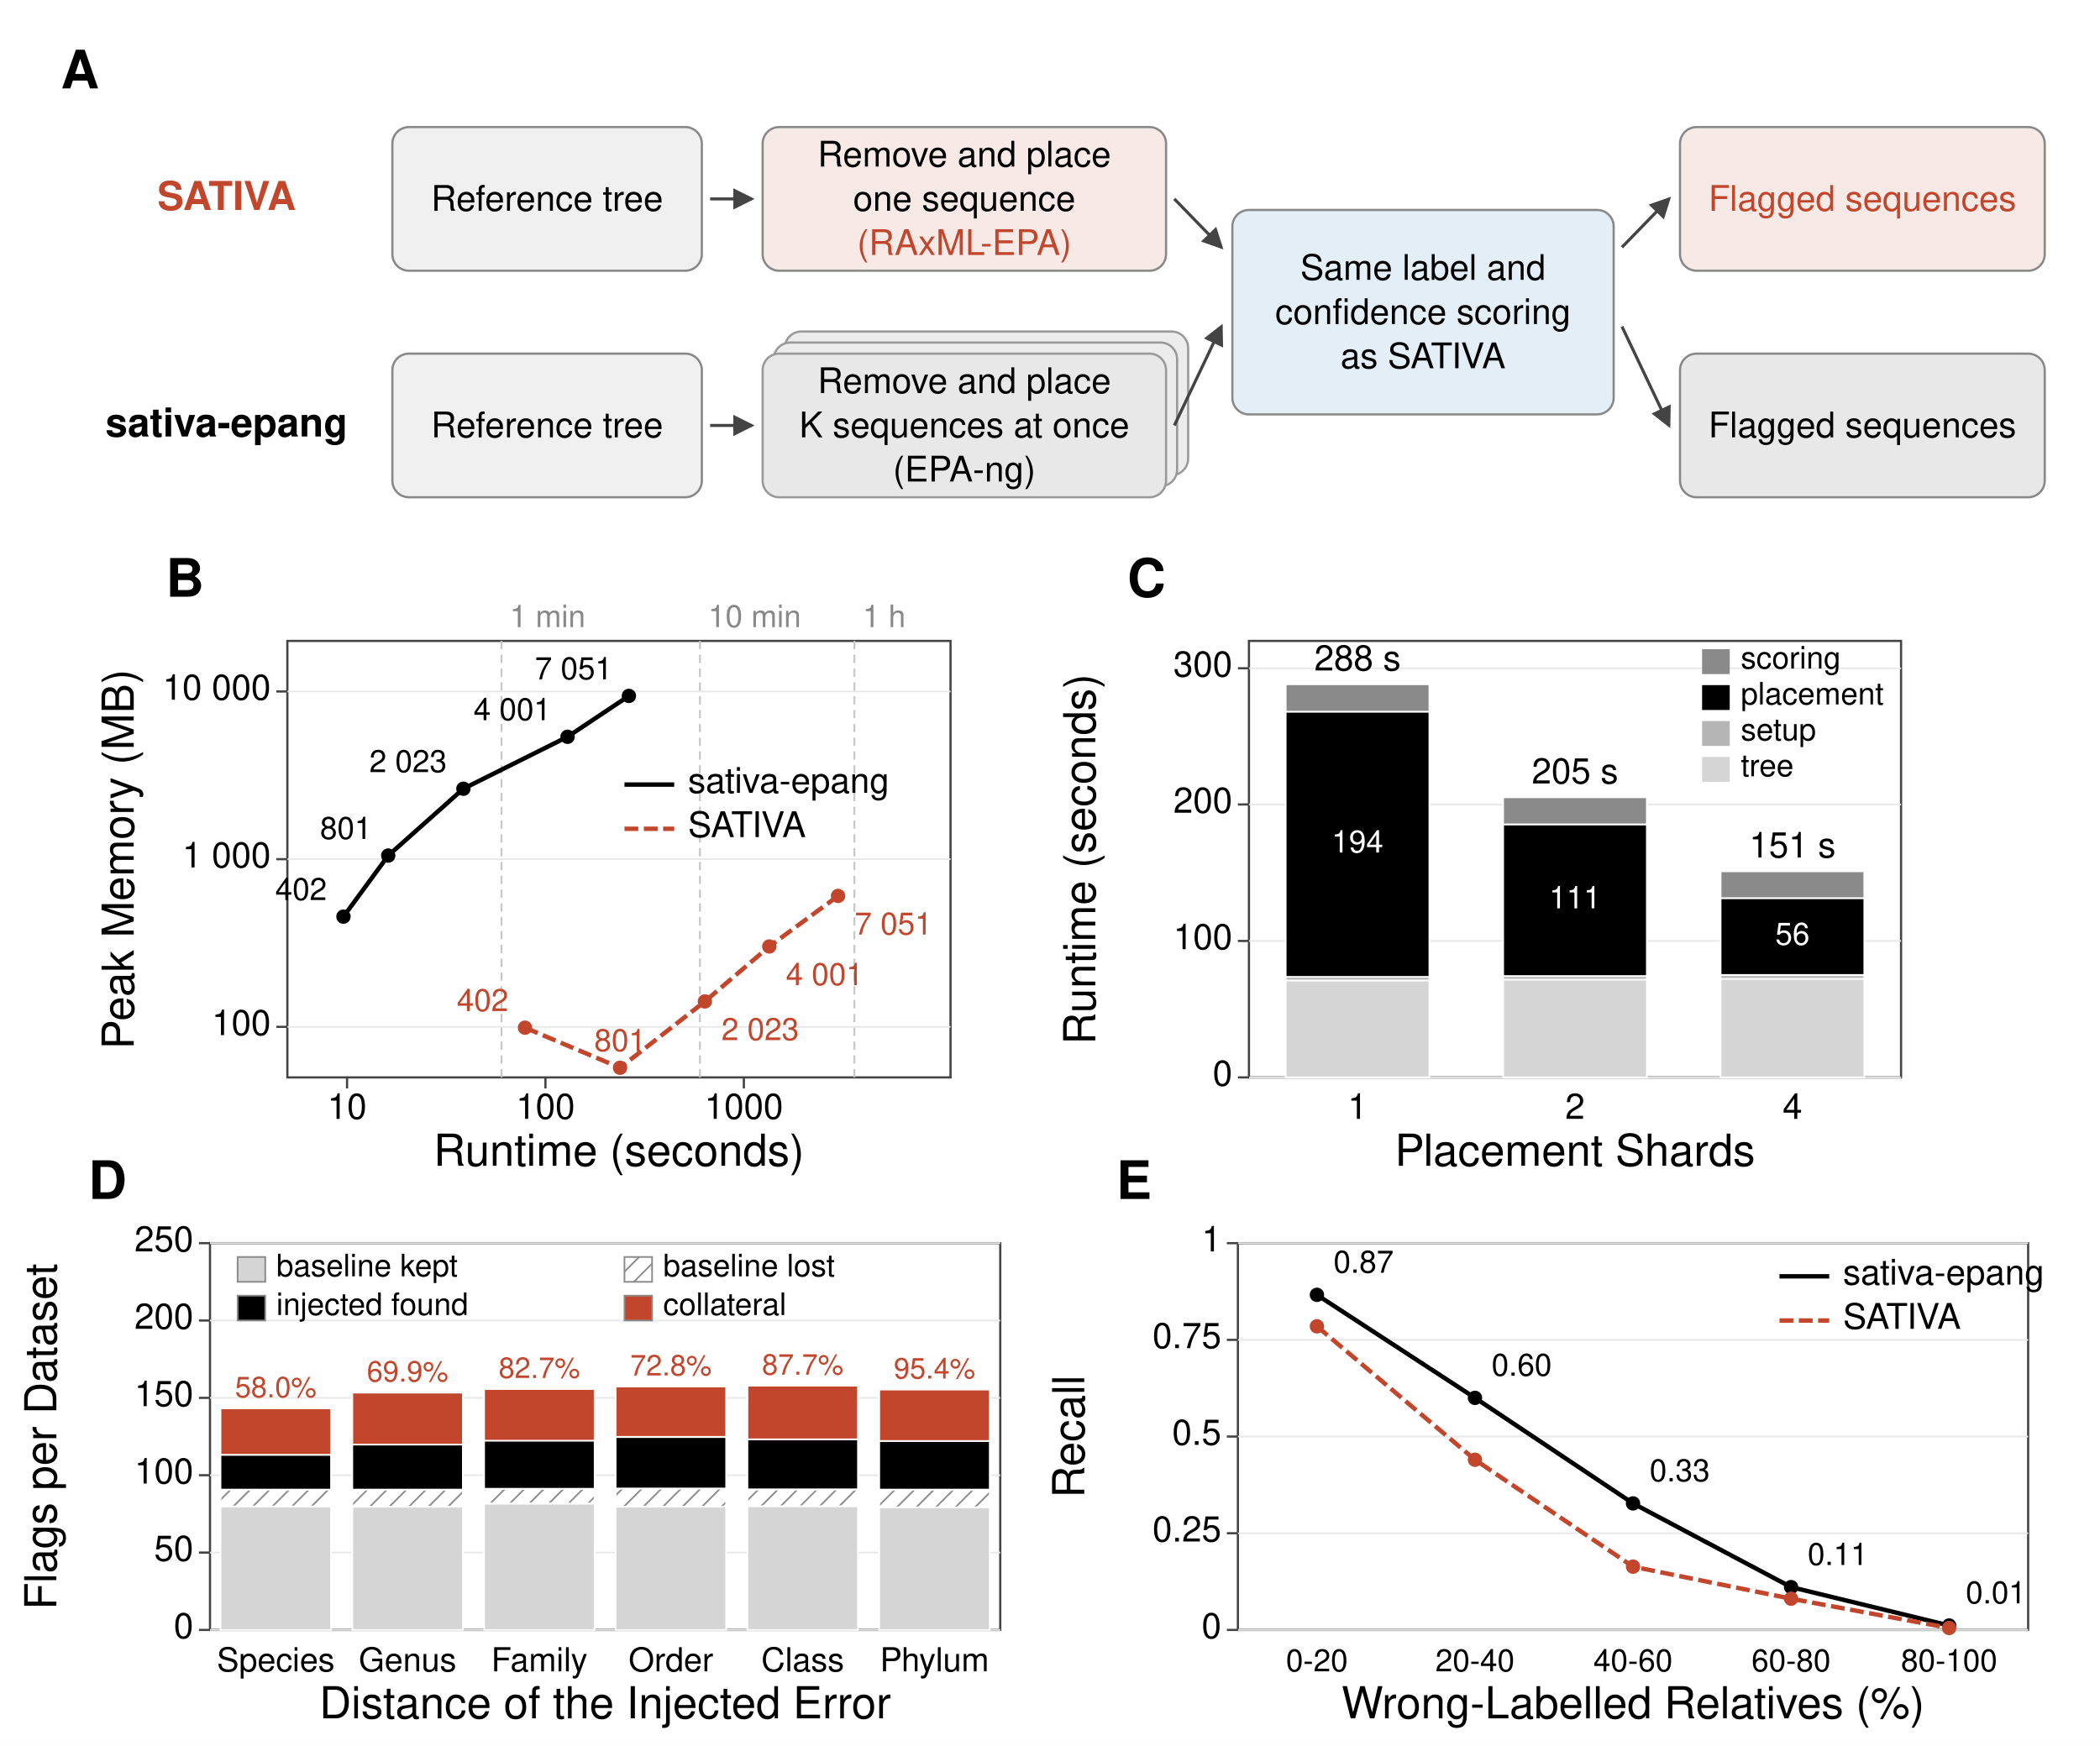
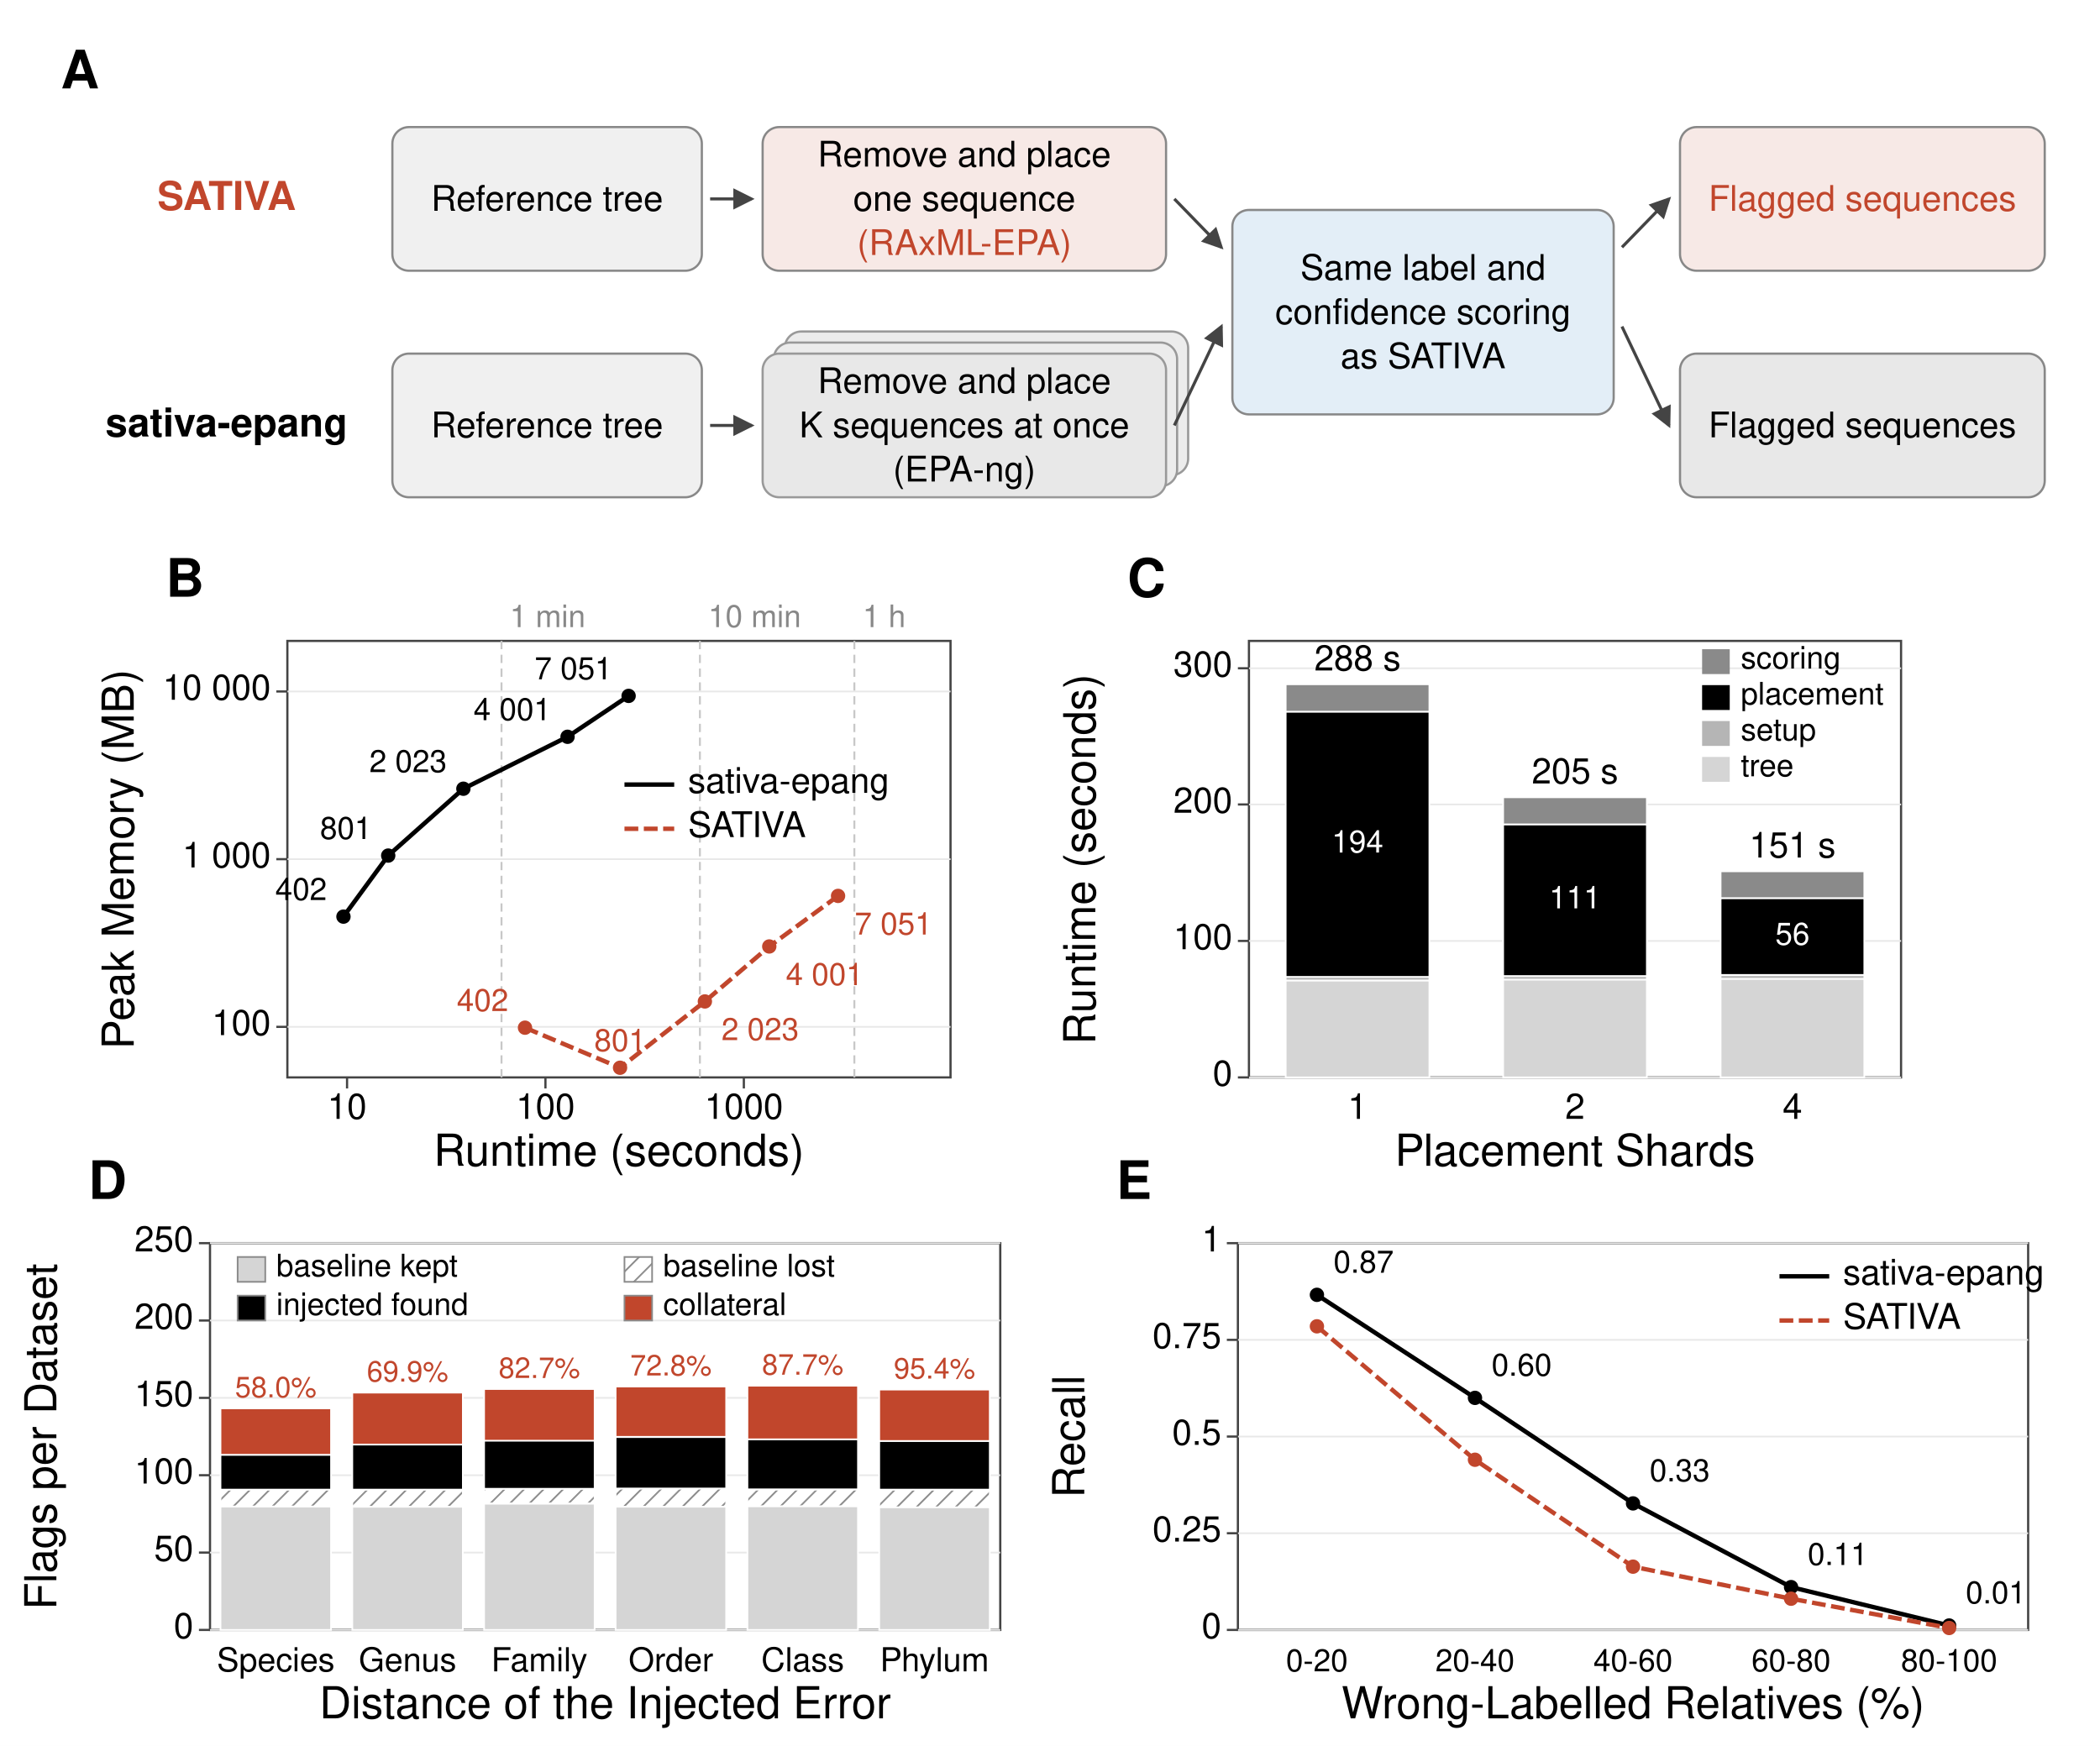
<svg xmlns="http://www.w3.org/2000/svg" width="760" height="632" viewBox="0 0 760 632" font-family="Helvetica,Arial,sans-serif">
  <rect width="760" height="632" fill="#fff" />
  <defs>
    <marker id="head" markerWidth="7" markerHeight="7" refX="6" refY="3.5" orient="auto">
      <path d="M0,0 L7,3.5 L0,7 z" fill="#444" />
    </marker>
  </defs>
  <text x="22.0" y="32.0" font-size="19.2" fill="#000" font-weight="bold" text-anchor="start">A</text>
  <text x="82.0" y="76.0" font-size="14.4" fill="#c1462c" font-weight="bold" text-anchor="middle">SATIVA</text>
  <text x="82.0" y="158.0" font-size="14.4" fill="#000000" font-weight="bold" text-anchor="middle">sativa-epang</text>
  <rect x="142" y="46" width="112" height="52" rx="6" fill="#f0f0f0" stroke="#888" stroke-width="0.8" />
  <text x="198.0" y="76.3" font-size="12.8" fill="#000" font-weight="normal" text-anchor="middle">Reference tree</text>
  <rect x="142" y="128" width="112" height="52" rx="6" fill="#f0f0f0" stroke="#888" stroke-width="0.8" />
  <text x="198.0" y="158.3" font-size="12.8" fill="#000" font-weight="normal" text-anchor="middle">Reference tree</text>
  <rect x="276" y="46" width="146" height="52" rx="6" fill="#f7e9e6" stroke="#888" stroke-width="0.8" />
  <text x="349.0" y="60.3" font-size="12.8" fill="#000" font-weight="normal" text-anchor="middle">Remove and place</text>
  <text x="349.0" y="76.3" font-size="12.8" fill="#000" font-weight="normal" text-anchor="middle">one sequence</text>
  <text x="349.0" y="92.3" font-size="12.8" fill="#c1462c" font-weight="normal" text-anchor="middle">(RAxML-EPA)</text>
  <rect x="284" y="120" width="146" height="52" rx="6" fill="#ececec" stroke="#999" stroke-width="0.8" />
  <rect x="280" y="124" width="146" height="52" rx="6" fill="#ececec" stroke="#999" stroke-width="0.8" />
  <rect x="276" y="128" width="146" height="52" rx="6" fill="#e8e8e8" stroke="#999" stroke-width="0.8" />
  <text x="349.0" y="142.3" font-size="12.8" fill="#000" font-weight="normal" text-anchor="middle">Remove and place</text>
  <text x="349.0" y="158.3" font-size="12.8" fill="#000" font-weight="normal" text-anchor="middle">K sequences at once</text>
  <text x="349.0" y="174.3" font-size="12.8" fill="#000000" font-weight="normal" text-anchor="middle">(EPA-ng)</text>
  <rect x="446" y="76.0" width="138" height="74" rx="6" fill="#e3eef7" stroke="#888" stroke-width="0.8" />
  <text x="515.0" y="101.3" font-size="12.8" fill="#000" font-weight="normal" text-anchor="middle">Same label and</text>
  <text x="515.0" y="117.3" font-size="12.8" fill="#000" font-weight="normal" text-anchor="middle">confidence scoring</text>
  <text x="515.0" y="133.3" font-size="12.8" fill="#000" font-weight="normal" text-anchor="middle">as SATIVA</text>
  <rect x="608" y="46" width="132" height="52" rx="6" fill="#f7e9e6" stroke="#888" stroke-width="0.8" />
  <text x="674.0" y="76.3" font-size="12.8" fill="#c1462c" font-weight="normal" text-anchor="middle">Flagged sequences</text>
  <rect x="608" y="128" width="132" height="52" rx="6" fill="#e8e8e8" stroke="#888" stroke-width="0.8" />
  <text x="674.0" y="158.3" font-size="12.8" fill="#000000" font-weight="normal" text-anchor="middle">Flagged sequences</text>
  <line x1="257.0" y1="72.0" x2="272.0" y2="72.0" stroke="#444" stroke-width="1.1" marker-end="url(#head)" />
  <line x1="425.0" y1="72.0" x2="442.0" y2="89.5" stroke="#444" stroke-width="1.1" marker-end="url(#head)" />
  <line x1="587.0" y1="89.5" x2="604.0" y2="72.0" stroke="#444" stroke-width="1.1" marker-end="url(#head)" />
  <line x1="257.0" y1="154.0" x2="272.0" y2="154.0" stroke="#444" stroke-width="1.1" marker-end="url(#head)" />
  <line x1="425.0" y1="154.0" x2="442.0" y2="118.2" stroke="#444" stroke-width="1.1" marker-end="url(#head)" />
  <line x1="587.0" y1="118.2" x2="604.0" y2="154.0" stroke="#444" stroke-width="1.1" marker-end="url(#head)" />
  <rect x="104" y="232" width="240" height="158" fill="none" stroke="#444" stroke-width="0.8" />
  <text x="60.0" y="216.0" font-size="19.2" fill="#000" font-weight="bold" text-anchor="start">B</text>
  <text x="224.0" y="422.0" font-size="16.0" fill="#000" font-weight="normal" text-anchor="middle">Runtime (seconds)</text>
  <text x="48.4" y="311.0" font-size="16.0" fill="#000" font-weight="normal" text-anchor="middle" transform="rotate(-90 48.4 311.0)">Peak Memory (MB)</text>
  <line x1="125.6" y1="390" x2="125.6" y2="394" stroke="#444" stroke-width="0.8" />
  <text x="125.6" y="405.0" font-size="12.8" fill="#000" font-weight="normal" text-anchor="middle">10</text>
  <line x1="197.4" y1="390" x2="197.4" y2="394" stroke="#444" stroke-width="0.8" />
  <text x="197.4" y="405.0" font-size="12.8" fill="#000" font-weight="normal" text-anchor="middle">100</text>
  <line x1="269.2" y1="390" x2="269.2" y2="394" stroke="#444" stroke-width="0.8" />
  <text x="269.2" y="405.0" font-size="12.8" fill="#000" font-weight="normal" text-anchor="middle">1000</text>
  <line x1="104" y1="371.7" x2="344" y2="371.7" stroke="#e8e8e8" stroke-width="0.6" />
  <line x1="100" y1="371.7" x2="104" y2="371.7" stroke="#444" stroke-width="0.8" />
  <text x="98.0" y="374.7" font-size="12.8" fill="#000" font-weight="normal" text-anchor="end">100</text>
  <line x1="104" y1="311.0" x2="344" y2="311.0" stroke="#e8e8e8" stroke-width="0.6" />
  <line x1="100" y1="311.0" x2="104" y2="311.0" stroke="#444" stroke-width="0.8" />
  <text x="98.0" y="314.0" font-size="12.8" fill="#000" font-weight="normal" text-anchor="end">1 000</text>
  <line x1="104" y1="250.3" x2="344" y2="250.3" stroke="#e8e8e8" stroke-width="0.6" />
  <line x1="100" y1="250.3" x2="104" y2="250.3" stroke="#444" stroke-width="0.8" />
  <text x="98.0" y="253.3" font-size="12.8" fill="#000" font-weight="normal" text-anchor="end">10 000</text>
  <line x1="181.5" y1="232" x2="181.5" y2="390" stroke="#c8c8c8" stroke-width="0.7" stroke-dasharray="3 2" />
  <text x="184.5" y="227.0" font-size="11.2" fill="#888" font-weight="normal" text-anchor="start">1 min</text>
  <line x1="253.3" y1="232" x2="253.3" y2="390" stroke="#c8c8c8" stroke-width="0.7" stroke-dasharray="3 2" />
  <text x="256.3" y="227.0" font-size="11.2" fill="#888" font-weight="normal" text-anchor="start">10 min</text>
  <line x1="309.2" y1="232" x2="309.2" y2="390" stroke="#c8c8c8" stroke-width="0.7" stroke-dasharray="3 2" />
  <text x="312.2" y="227.0" font-size="11.2" fill="#888" font-weight="normal" text-anchor="start">1 h</text>
  <path d="M190.0,372.0 L224.4,386.5 L255.1,362.5 L278.4,342.6 L303.3,324.3" fill="none" stroke="#c1462c" stroke-width="1.6" stroke-dasharray="5 2" />
  <circle cx="190.0" cy="372.0" r="2.6" fill="#c1462c" />
  <circle cx="224.4" cy="386.5" r="2.6" fill="#c1462c" />
  <circle cx="255.1" cy="362.5" r="2.6" fill="#c1462c" />
  <circle cx="278.4" cy="342.6" r="2.6" fill="#c1462c" />
  <circle cx="303.3" cy="324.3" r="2.6" fill="#c1462c" />
-   <path d="M124.3,331.8 L140.5,309.7 L167.7,285.5 L205.4,266.7 L227.6,251.9" fill="none" stroke="#000000" stroke-width="1.6" />
+   <path d="M124.3,331.8 L140.5,309.7 L167.7,285.5 L205.4,266.7 L227.5,251.9" fill="none" stroke="#000000" stroke-width="1.6" />
  <circle cx="124.3" cy="331.8" r="2.6" fill="#000000" />
  <circle cx="140.5" cy="309.7" r="2.6" fill="#000000" />
  <circle cx="167.7" cy="285.5" r="2.6" fill="#000000" />
  <circle cx="205.4" cy="266.7" r="2.6" fill="#000000" />
-   <circle cx="227.6" cy="251.9" r="2.6" fill="#000000" />
+   <circle cx="227.5" cy="251.9" r="2.6" fill="#000000" />
  <text x="118.3" y="325.8" font-size="11.2" fill="#000000" font-weight="normal" text-anchor="end">402</text>
  <text x="134.5" y="303.7" font-size="11.2" fill="#000000" font-weight="normal" text-anchor="end">801</text>
  <text x="161.7" y="279.5" font-size="11.2" fill="#000000" font-weight="normal" text-anchor="end">2 023</text>
  <text x="199.4" y="260.7" font-size="11.2" fill="#000000" font-weight="normal" text-anchor="end">4 001</text>
-   <text x="221.6" y="245.9" font-size="11.2" fill="#000000" font-weight="normal" text-anchor="end">7 051</text>
+   <text x="221.5" y="245.9" font-size="11.2" fill="#000000" font-weight="normal" text-anchor="end">7 051</text>
  <text x="184.0" y="366.0" font-size="11.2" fill="#c1462c" font-weight="normal" text-anchor="end">402</text>
  <text x="224.4" y="380.5" font-size="11.2" fill="#c1462c" font-weight="normal" text-anchor="middle">801</text>
  <text x="261.1" y="376.5" font-size="11.2" fill="#c1462c" font-weight="normal" text-anchor="start">2 023</text>
  <text x="284.4" y="356.6" font-size="11.2" fill="#c1462c" font-weight="normal" text-anchor="start">4 001</text>
  <text x="309.3" y="338.3" font-size="11.2" fill="#c1462c" font-weight="normal" text-anchor="start">7 051</text>
  <line x1="226" y1="284.0" x2="244" y2="284.0" stroke="#000000" stroke-width="1.6" />
  <text x="249.0" y="287.0" font-size="12.8" fill="#000" font-weight="normal" text-anchor="start">sativa-epang</text>
  <line x1="226" y1="300.0" x2="244" y2="300.0" stroke="#c1462c" stroke-width="1.6" stroke-dasharray="5 2" />
  <text x="249.0" y="303.0" font-size="12.8" fill="#000" font-weight="normal" text-anchor="start">SATIVA</text>
  <rect x="452" y="232" width="236" height="158" fill="none" stroke="#444" stroke-width="0.8" />
  <text x="408.0" y="216.0" font-size="19.2" fill="#000" font-weight="bold" text-anchor="start">C</text>
  <text x="570.0" y="422.0" font-size="16.0" fill="#000" font-weight="normal" text-anchor="middle">Placement Shards</text>
  <text x="396.4" y="311.0" font-size="16.0" fill="#000" font-weight="normal" text-anchor="middle" transform="rotate(-90 396.4 311.0)">Runtime (seconds)</text>
  <line x1="452" y1="390.0" x2="688" y2="390.0" stroke="#e8e8e8" stroke-width="0.6" />
  <line x1="448" y1="390.0" x2="452" y2="390.0" stroke="#444" stroke-width="0.8" />
  <text x="446.0" y="393.0" font-size="12.8" fill="#000" font-weight="normal" text-anchor="end">0</text>
  <line x1="452" y1="340.6" x2="688" y2="340.6" stroke="#e8e8e8" stroke-width="0.6" />
  <line x1="448" y1="340.6" x2="452" y2="340.6" stroke="#444" stroke-width="0.8" />
  <text x="446.0" y="343.6" font-size="12.8" fill="#000" font-weight="normal" text-anchor="end">100</text>
  <line x1="452" y1="291.2" x2="688" y2="291.2" stroke="#e8e8e8" stroke-width="0.6" />
  <line x1="448" y1="291.2" x2="452" y2="291.2" stroke="#444" stroke-width="0.8" />
  <text x="446.0" y="294.2" font-size="12.8" fill="#000" font-weight="normal" text-anchor="end">200</text>
  <line x1="452" y1="241.9" x2="688" y2="241.9" stroke="#e8e8e8" stroke-width="0.6" />
  <line x1="448" y1="241.9" x2="452" y2="241.9" stroke="#444" stroke-width="0.8" />
  <text x="446.0" y="244.9" font-size="12.8" fill="#000" font-weight="normal" text-anchor="end">300</text>
  <rect x="465.3" y="354.9" width="52" height="35.1" fill="#d5d5d5" stroke="#fff" stroke-width="0.6" />
  <rect x="465.3" y="353.6" width="52" height="1.3" fill="#b5b5b5" stroke="#fff" stroke-width="0.6" />
  <rect x="465.3" y="257.6" width="52" height="96.0" fill="#000000" stroke="#fff" stroke-width="0.6" />
  <rect x="465.3" y="247.7" width="52" height="9.9" fill="#8a8a8a" stroke="#fff" stroke-width="0.6" />
  <text x="491.3" y="405.0" font-size="12.8" fill="#000" font-weight="normal" text-anchor="middle">1</text>
  <text x="491.3" y="242.7" font-size="12.8" fill="#000" font-weight="normal" text-anchor="middle">288 s</text>
  <text x="491.3" y="308.6" font-size="11.2" fill="#fff" font-weight="normal" text-anchor="middle">194</text>
  <rect x="544.0" y="354.5" width="52" height="35.5" fill="#d5d5d5" stroke="#fff" stroke-width="0.6" />
  <rect x="544.0" y="353.3" width="52" height="1.3" fill="#b5b5b5" stroke="#fff" stroke-width="0.6" />
  <rect x="544.0" y="298.4" width="52" height="54.9" fill="#000000" stroke="#fff" stroke-width="0.6" />
  <rect x="544.0" y="288.6" width="52" height="9.8" fill="#8a8a8a" stroke="#fff" stroke-width="0.6" />
  <text x="570.0" y="405.0" font-size="12.8" fill="#000" font-weight="normal" text-anchor="middle">2</text>
  <text x="570.0" y="283.6" font-size="12.8" fill="#000" font-weight="normal" text-anchor="middle">205 s</text>
  <text x="570.0" y="328.8" font-size="11.2" fill="#fff" font-weight="normal" text-anchor="middle">111</text>
  <rect x="622.7" y="354.3" width="52" height="35.7" fill="#d5d5d5" stroke="#fff" stroke-width="0.6" />
  <rect x="622.7" y="353.0" width="52" height="1.3" fill="#b5b5b5" stroke="#fff" stroke-width="0.6" />
  <rect x="622.7" y="325.1" width="52" height="27.8" fill="#000000" stroke="#fff" stroke-width="0.6" />
  <rect x="622.7" y="315.4" width="52" height="9.7" fill="#8a8a8a" stroke="#fff" stroke-width="0.6" />
  <text x="648.7" y="405.0" font-size="12.8" fill="#000" font-weight="normal" text-anchor="middle">4</text>
  <text x="648.7" y="310.4" font-size="12.8" fill="#000" font-weight="normal" text-anchor="middle">151 s</text>
  <text x="648.7" y="342.0" font-size="11.2" fill="#fff" font-weight="normal" text-anchor="middle">56</text>
  <rect x="616" y="235" width="10" height="9" fill="#8a8a8a" />
  <text x="630.0" y="242.0" font-size="11.2" fill="#000" font-weight="normal" text-anchor="start">scoring</text>
  <rect x="616" y="248" width="10" height="9" fill="#000000" />
  <text x="630.0" y="255.0" font-size="11.2" fill="#000" font-weight="normal" text-anchor="start">placement</text>
  <rect x="616" y="261" width="10" height="9" fill="#b5b5b5" />
  <text x="630.0" y="268.0" font-size="11.2" fill="#000" font-weight="normal" text-anchor="start">setup</text>
  <rect x="616" y="274" width="10" height="9" fill="#d5d5d5" />
  <text x="630.0" y="281.0" font-size="11.2" fill="#000" font-weight="normal" text-anchor="start">tree</text>
  <defs>
    <pattern id="hatch" width="5" height="5" patternUnits="userSpaceOnUse" patternTransform="rotate(45)">
      <line x1="0" y1="0" x2="0" y2="5" stroke="#888" stroke-width="1.2" />
    </pattern>
  </defs>
  <rect x="76" y="450" width="286" height="140" fill="none" stroke="#444" stroke-width="0.8" />
  <text x="32.0" y="434.0" font-size="19.2" fill="#000" font-weight="bold" text-anchor="start">D</text>
  <text x="219.0" y="622.0" font-size="16.0" fill="#000" font-weight="normal" text-anchor="middle">Distance of the Injected Error</text>
  <text x="20.4" y="520.0" font-size="16.0" fill="#000" font-weight="normal" text-anchor="middle" transform="rotate(-90 20.4 520.0)">Flags per Dataset</text>
  <line x1="76" y1="590.0" x2="362" y2="590.0" stroke="#e8e8e8" stroke-width="0.6" />
  <line x1="72" y1="590.0" x2="76" y2="590.0" stroke="#444" stroke-width="0.8" />
  <text x="70.0" y="593.0" font-size="12.8" fill="#000" font-weight="normal" text-anchor="end">0</text>
  <line x1="76" y1="562.0" x2="362" y2="562.0" stroke="#e8e8e8" stroke-width="0.6" />
  <line x1="72" y1="562.0" x2="76" y2="562.0" stroke="#444" stroke-width="0.8" />
  <text x="70.0" y="565.0" font-size="12.8" fill="#000" font-weight="normal" text-anchor="end">50</text>
  <line x1="76" y1="534.0" x2="362" y2="534.0" stroke="#e8e8e8" stroke-width="0.6" />
  <line x1="72" y1="534.0" x2="76" y2="534.0" stroke="#444" stroke-width="0.8" />
  <text x="70.0" y="537.0" font-size="12.8" fill="#000" font-weight="normal" text-anchor="end">100</text>
  <line x1="76" y1="506.0" x2="362" y2="506.0" stroke="#e8e8e8" stroke-width="0.6" />
  <line x1="72" y1="506.0" x2="76" y2="506.0" stroke="#444" stroke-width="0.8" />
  <text x="70.0" y="509.0" font-size="12.8" fill="#000" font-weight="normal" text-anchor="end">150</text>
  <line x1="76" y1="478.0" x2="362" y2="478.0" stroke="#e8e8e8" stroke-width="0.6" />
  <line x1="72" y1="478.0" x2="76" y2="478.0" stroke="#444" stroke-width="0.8" />
  <text x="70.0" y="481.0" font-size="12.8" fill="#000" font-weight="normal" text-anchor="end">200</text>
  <line x1="76" y1="450.0" x2="362" y2="450.0" stroke="#e8e8e8" stroke-width="0.6" />
  <line x1="72" y1="450.0" x2="76" y2="450.0" stroke="#444" stroke-width="0.8" />
  <text x="70.0" y="453.0" font-size="12.8" fill="#000" font-weight="normal" text-anchor="end">250</text>
  <rect x="79.8" y="545.3" width="40" height="44.7" fill="#d5d5d5" stroke="#fff" stroke-width="0.6" />
  <rect x="79.8" y="539.2" width="40" height="6.1" fill="url(#hatch)" stroke="#fff" stroke-width="0.6" />
  <rect x="79.8" y="526.6" width="40" height="12.6" fill="#000000" stroke="#fff" stroke-width="0.6" />
  <rect x="79.8" y="509.8" width="40" height="16.8" fill="#c1462c" stroke="#fff" stroke-width="0.6" />
  <text x="99.8" y="605.0" font-size="12.0" fill="#000" font-weight="normal" text-anchor="middle">Species</text>
  <text x="99.8" y="505.8" font-size="10.4" fill="#c1462c" font-weight="normal" text-anchor="middle">58.0%</text>
  <rect x="127.5" y="545.4" width="40" height="44.6" fill="#d5d5d5" stroke="#fff" stroke-width="0.6" />
  <rect x="127.5" y="539.2" width="40" height="6.2" fill="url(#hatch)" stroke="#fff" stroke-width="0.6" />
  <rect x="127.5" y="522.9" width="40" height="16.3" fill="#000000" stroke="#fff" stroke-width="0.6" />
  <rect x="127.5" y="504.1" width="40" height="18.8" fill="#c1462c" stroke="#fff" stroke-width="0.6" />
  <text x="147.5" y="605.0" font-size="12.0" fill="#000" font-weight="normal" text-anchor="middle">Genus</text>
  <text x="147.5" y="500.1" font-size="10.4" fill="#c1462c" font-weight="normal" text-anchor="middle">69.9%</text>
  <rect x="175.2" y="544.3" width="40" height="45.7" fill="#d5d5d5" stroke="#fff" stroke-width="0.6" />
  <rect x="175.2" y="538.9" width="40" height="5.3" fill="url(#hatch)" stroke="#fff" stroke-width="0.6" />
  <rect x="175.2" y="521.4" width="40" height="17.5" fill="#000000" stroke="#fff" stroke-width="0.6" />
  <rect x="175.2" y="502.8" width="40" height="18.7" fill="#c1462c" stroke="#fff" stroke-width="0.6" />
  <text x="195.2" y="605.0" font-size="12.0" fill="#000" font-weight="normal" text-anchor="middle">Family</text>
  <text x="195.2" y="498.8" font-size="10.4" fill="#c1462c" font-weight="normal" text-anchor="middle">82.7%</text>
  <rect x="222.8" y="545.3" width="40" height="44.7" fill="#d5d5d5" stroke="#fff" stroke-width="0.6" />
  <rect x="222.8" y="538.8" width="40" height="6.6" fill="url(#hatch)" stroke="#fff" stroke-width="0.6" />
  <rect x="222.8" y="520.2" width="40" height="18.6" fill="#000000" stroke="#fff" stroke-width="0.6" />
  <rect x="222.8" y="501.9" width="40" height="18.2" fill="#c1462c" stroke="#fff" stroke-width="0.6" />
  <text x="242.8" y="605.0" font-size="12.0" fill="#000" font-weight="normal" text-anchor="middle">Order</text>
  <text x="242.8" y="497.9" font-size="10.4" fill="#c1462c" font-weight="normal" text-anchor="middle">72.8%</text>
  <rect x="270.5" y="545.2" width="40" height="44.8" fill="#d5d5d5" stroke="#fff" stroke-width="0.6" />
  <rect x="270.5" y="539.2" width="40" height="6.0" fill="url(#hatch)" stroke="#fff" stroke-width="0.6" />
  <rect x="270.5" y="521.0" width="40" height="18.1" fill="#000000" stroke="#fff" stroke-width="0.6" />
  <rect x="270.5" y="501.6" width="40" height="19.4" fill="#c1462c" stroke="#fff" stroke-width="0.6" />
  <text x="290.5" y="605.0" font-size="12.0" fill="#000" font-weight="normal" text-anchor="middle">Class</text>
  <text x="290.5" y="497.6" font-size="10.4" fill="#c1462c" font-weight="normal" text-anchor="middle">87.7%</text>
  <rect x="318.2" y="545.5" width="40" height="44.5" fill="#d5d5d5" stroke="#fff" stroke-width="0.6" />
  <rect x="318.2" y="539.2" width="40" height="6.4" fill="url(#hatch)" stroke="#fff" stroke-width="0.6" />
  <rect x="318.2" y="521.6" width="40" height="17.6" fill="#000000" stroke="#fff" stroke-width="0.6" />
  <rect x="318.2" y="503.0" width="40" height="18.6" fill="#c1462c" stroke="#fff" stroke-width="0.6" />
  <text x="338.2" y="605.0" font-size="12.0" fill="#000" font-weight="normal" text-anchor="middle">Phylum</text>
  <text x="338.2" y="499.0" font-size="10.4" fill="#c1462c" font-weight="normal" text-anchor="middle">95.4%</text>
  <rect x="86" y="455.0" width="10" height="9" fill="#d5d5d5" stroke="#8a8a8a" stroke-width="0.6" />
  <text x="100.0" y="462.0" font-size="11.2" fill="#000" font-weight="normal" text-anchor="start">baseline kept</text>
  <rect x="226" y="455.0" width="10" height="9" fill="url(#hatch)" stroke="#8a8a8a" stroke-width="0.6" />
  <text x="240.0" y="462.0" font-size="11.2" fill="#000" font-weight="normal" text-anchor="start">baseline lost</text>
  <rect x="86" y="469.0" width="10" height="9" fill="#000000" stroke="#8a8a8a" stroke-width="0.6" />
  <text x="100.0" y="476.0" font-size="11.2" fill="#000" font-weight="normal" text-anchor="start">injected found</text>
  <rect x="226" y="469.0" width="10" height="9" fill="#c1462c" stroke="#8a8a8a" stroke-width="0.6" />
  <text x="240.0" y="476.0" font-size="11.2" fill="#000" font-weight="normal" text-anchor="start">collateral</text>
  <rect x="448" y="450" width="286" height="140" fill="none" stroke="#444" stroke-width="0.8" />
  <text x="404.0" y="434.0" font-size="19.2" fill="#000" font-weight="bold" text-anchor="start">E</text>
  <text x="591.0" y="622.0" font-size="16.0" fill="#000" font-weight="normal" text-anchor="middle">Wrong-Labelled Relatives (%)</text>
  <text x="392.4" y="520.0" font-size="16.0" fill="#000" font-weight="normal" text-anchor="middle" transform="rotate(-90 392.4 520.0)">Recall</text>
  <line x1="448" y1="590.0" x2="734" y2="590.0" stroke="#e8e8e8" stroke-width="0.6" />
  <line x1="444" y1="590.0" x2="448" y2="590.0" stroke="#444" stroke-width="0.8" />
  <text x="442.0" y="593.0" font-size="12.8" fill="#000" font-weight="normal" text-anchor="end">0</text>
  <line x1="448" y1="555.0" x2="734" y2="555.0" stroke="#e8e8e8" stroke-width="0.6" />
  <line x1="444" y1="555.0" x2="448" y2="555.0" stroke="#444" stroke-width="0.8" />
  <text x="442.0" y="558.0" font-size="12.8" fill="#000" font-weight="normal" text-anchor="end">0.25</text>
  <line x1="448" y1="520.0" x2="734" y2="520.0" stroke="#e8e8e8" stroke-width="0.6" />
  <line x1="444" y1="520.0" x2="448" y2="520.0" stroke="#444" stroke-width="0.8" />
  <text x="442.0" y="523.0" font-size="12.8" fill="#000" font-weight="normal" text-anchor="end">0.5</text>
  <line x1="448" y1="485.0" x2="734" y2="485.0" stroke="#e8e8e8" stroke-width="0.6" />
  <line x1="444" y1="485.0" x2="448" y2="485.0" stroke="#444" stroke-width="0.8" />
  <text x="442.0" y="488.0" font-size="12.8" fill="#000" font-weight="normal" text-anchor="end">0.75</text>
  <line x1="448" y1="450.0" x2="734" y2="450.0" stroke="#e8e8e8" stroke-width="0.6" />
  <line x1="444" y1="450.0" x2="448" y2="450.0" stroke="#444" stroke-width="0.8" />
  <text x="442.0" y="453.0" font-size="12.8" fill="#000" font-weight="normal" text-anchor="end">1</text>
  <path d="M476.6,468.7 L533.8,506.0 L591.0,544.2 L648.2,574.5 L705.4,588.4" fill="none" stroke="#000000" stroke-width="1.6" />
  <circle cx="476.6" cy="468.7" r="2.6" fill="#000000" />
  <circle cx="533.8" cy="506.0" r="2.6" fill="#000000" />
  <circle cx="591.0" cy="544.2" r="2.6" fill="#000000" />
  <circle cx="648.2" cy="574.5" r="2.6" fill="#000000" />
  <circle cx="705.4" cy="588.4" r="2.6" fill="#000000" />
  <text x="482.6" y="460.7" font-size="11.2" fill="#000000" font-weight="normal" text-anchor="start">0.87</text>
  <text x="539.8" y="498.0" font-size="11.2" fill="#000000" font-weight="normal" text-anchor="start">0.60</text>
  <text x="597.0" y="536.2" font-size="11.2" fill="#000000" font-weight="normal" text-anchor="start">0.33</text>
  <text x="654.2" y="566.5" font-size="11.2" fill="#000000" font-weight="normal" text-anchor="start">0.11</text>
  <text x="711.4" y="580.4" font-size="11.2" fill="#000000" font-weight="normal" text-anchor="start">0.01</text>
  <path d="M476.6,480.1 L533.8,528.4 L591.0,567.1 L648.2,578.7 L705.4,589.3" fill="none" stroke="#c1462c" stroke-width="1.6" stroke-dasharray="5 2" />
  <circle cx="476.6" cy="480.1" r="2.6" fill="#c1462c" />
  <circle cx="533.8" cy="528.4" r="2.6" fill="#c1462c" />
  <circle cx="591.0" cy="567.1" r="2.6" fill="#c1462c" />
  <circle cx="648.2" cy="578.7" r="2.6" fill="#c1462c" />
  <circle cx="705.4" cy="589.3" r="2.6" fill="#c1462c" />
  <text x="476.6" y="605.0" font-size="11.2" fill="#000" font-weight="normal" text-anchor="middle">0-20</text>
  <text x="533.8" y="605.0" font-size="11.2" fill="#000" font-weight="normal" text-anchor="middle">20-40</text>
  <text x="591.0" y="605.0" font-size="11.2" fill="#000" font-weight="normal" text-anchor="middle">40-60</text>
  <text x="648.2" y="605.0" font-size="11.2" fill="#000" font-weight="normal" text-anchor="middle">60-80</text>
  <text x="705.4" y="605.0" font-size="11.2" fill="#000" font-weight="normal" text-anchor="middle">80-100</text>
  <line x1="644" y1="462.0" x2="662" y2="462.0" stroke="#000000" stroke-width="1.6" />
  <text x="667.0" y="465.0" font-size="12.8" fill="#000" font-weight="normal" text-anchor="start">sativa-epang</text>
  <line x1="644" y1="478.0" x2="662" y2="478.0" stroke="#c1462c" stroke-width="1.6" stroke-dasharray="5 2" />
  <text x="667.0" y="481.0" font-size="12.8" fill="#000" font-weight="normal" text-anchor="start">SATIVA</text>
</svg>
